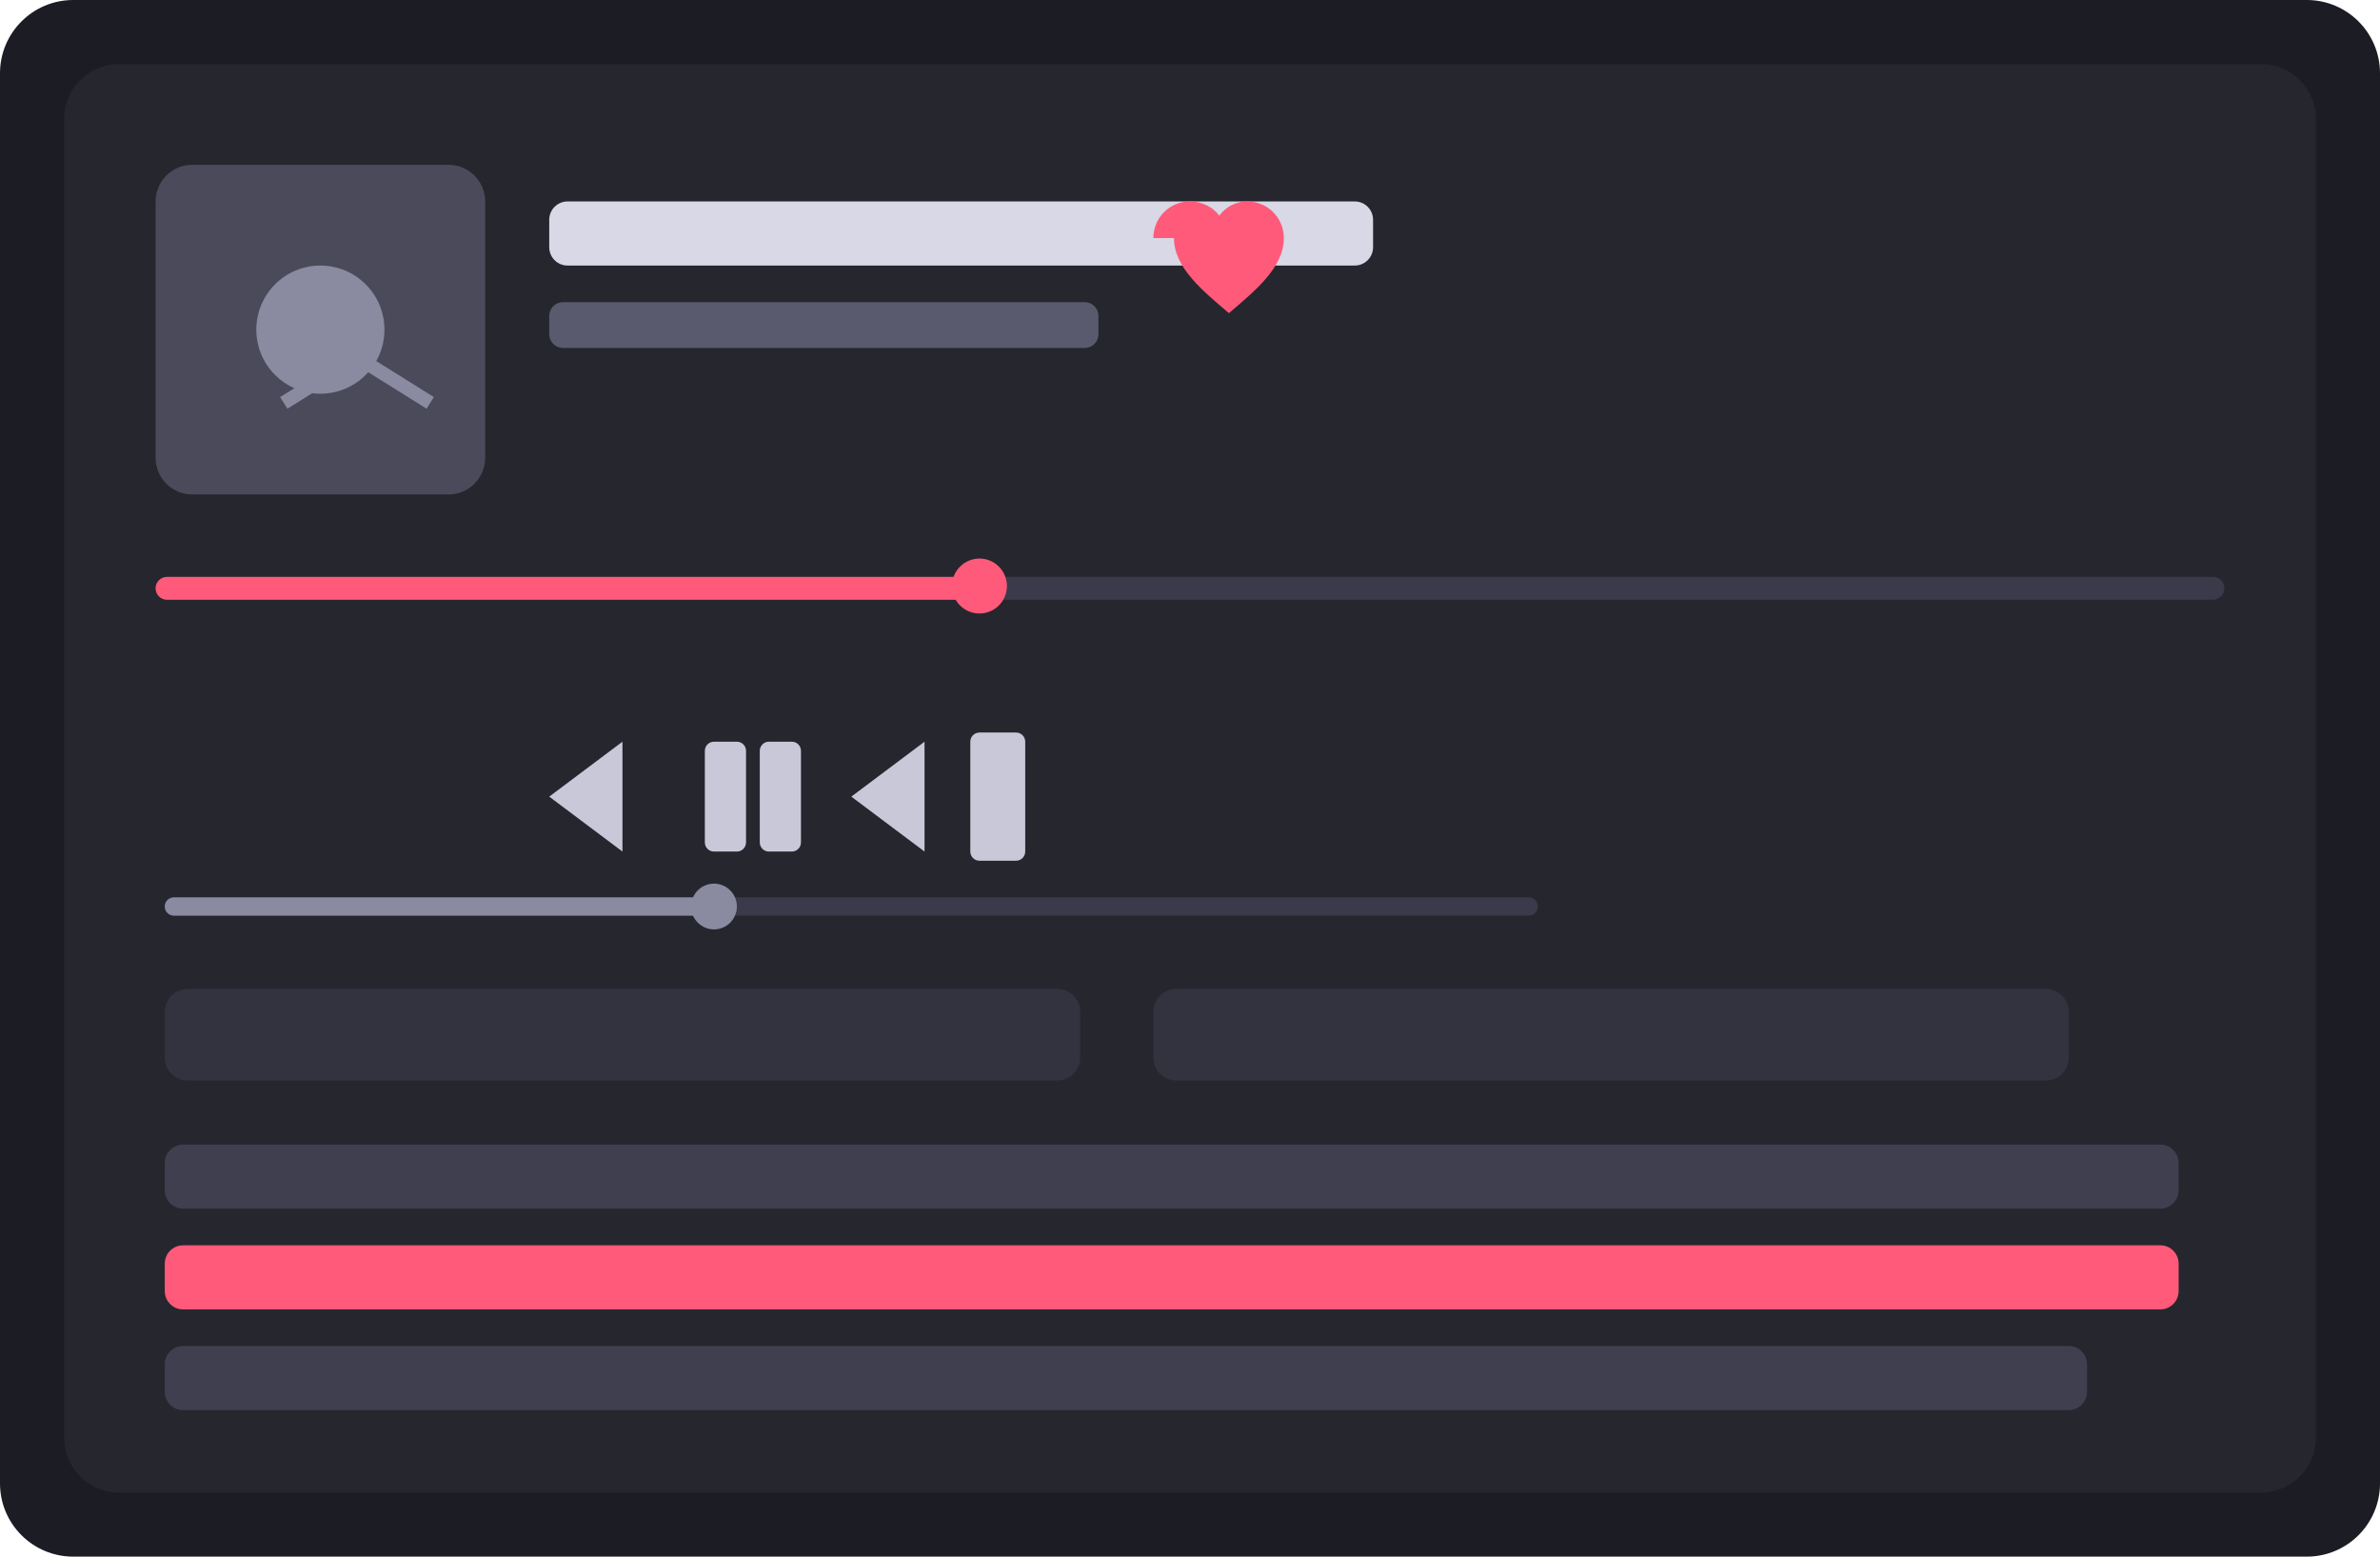
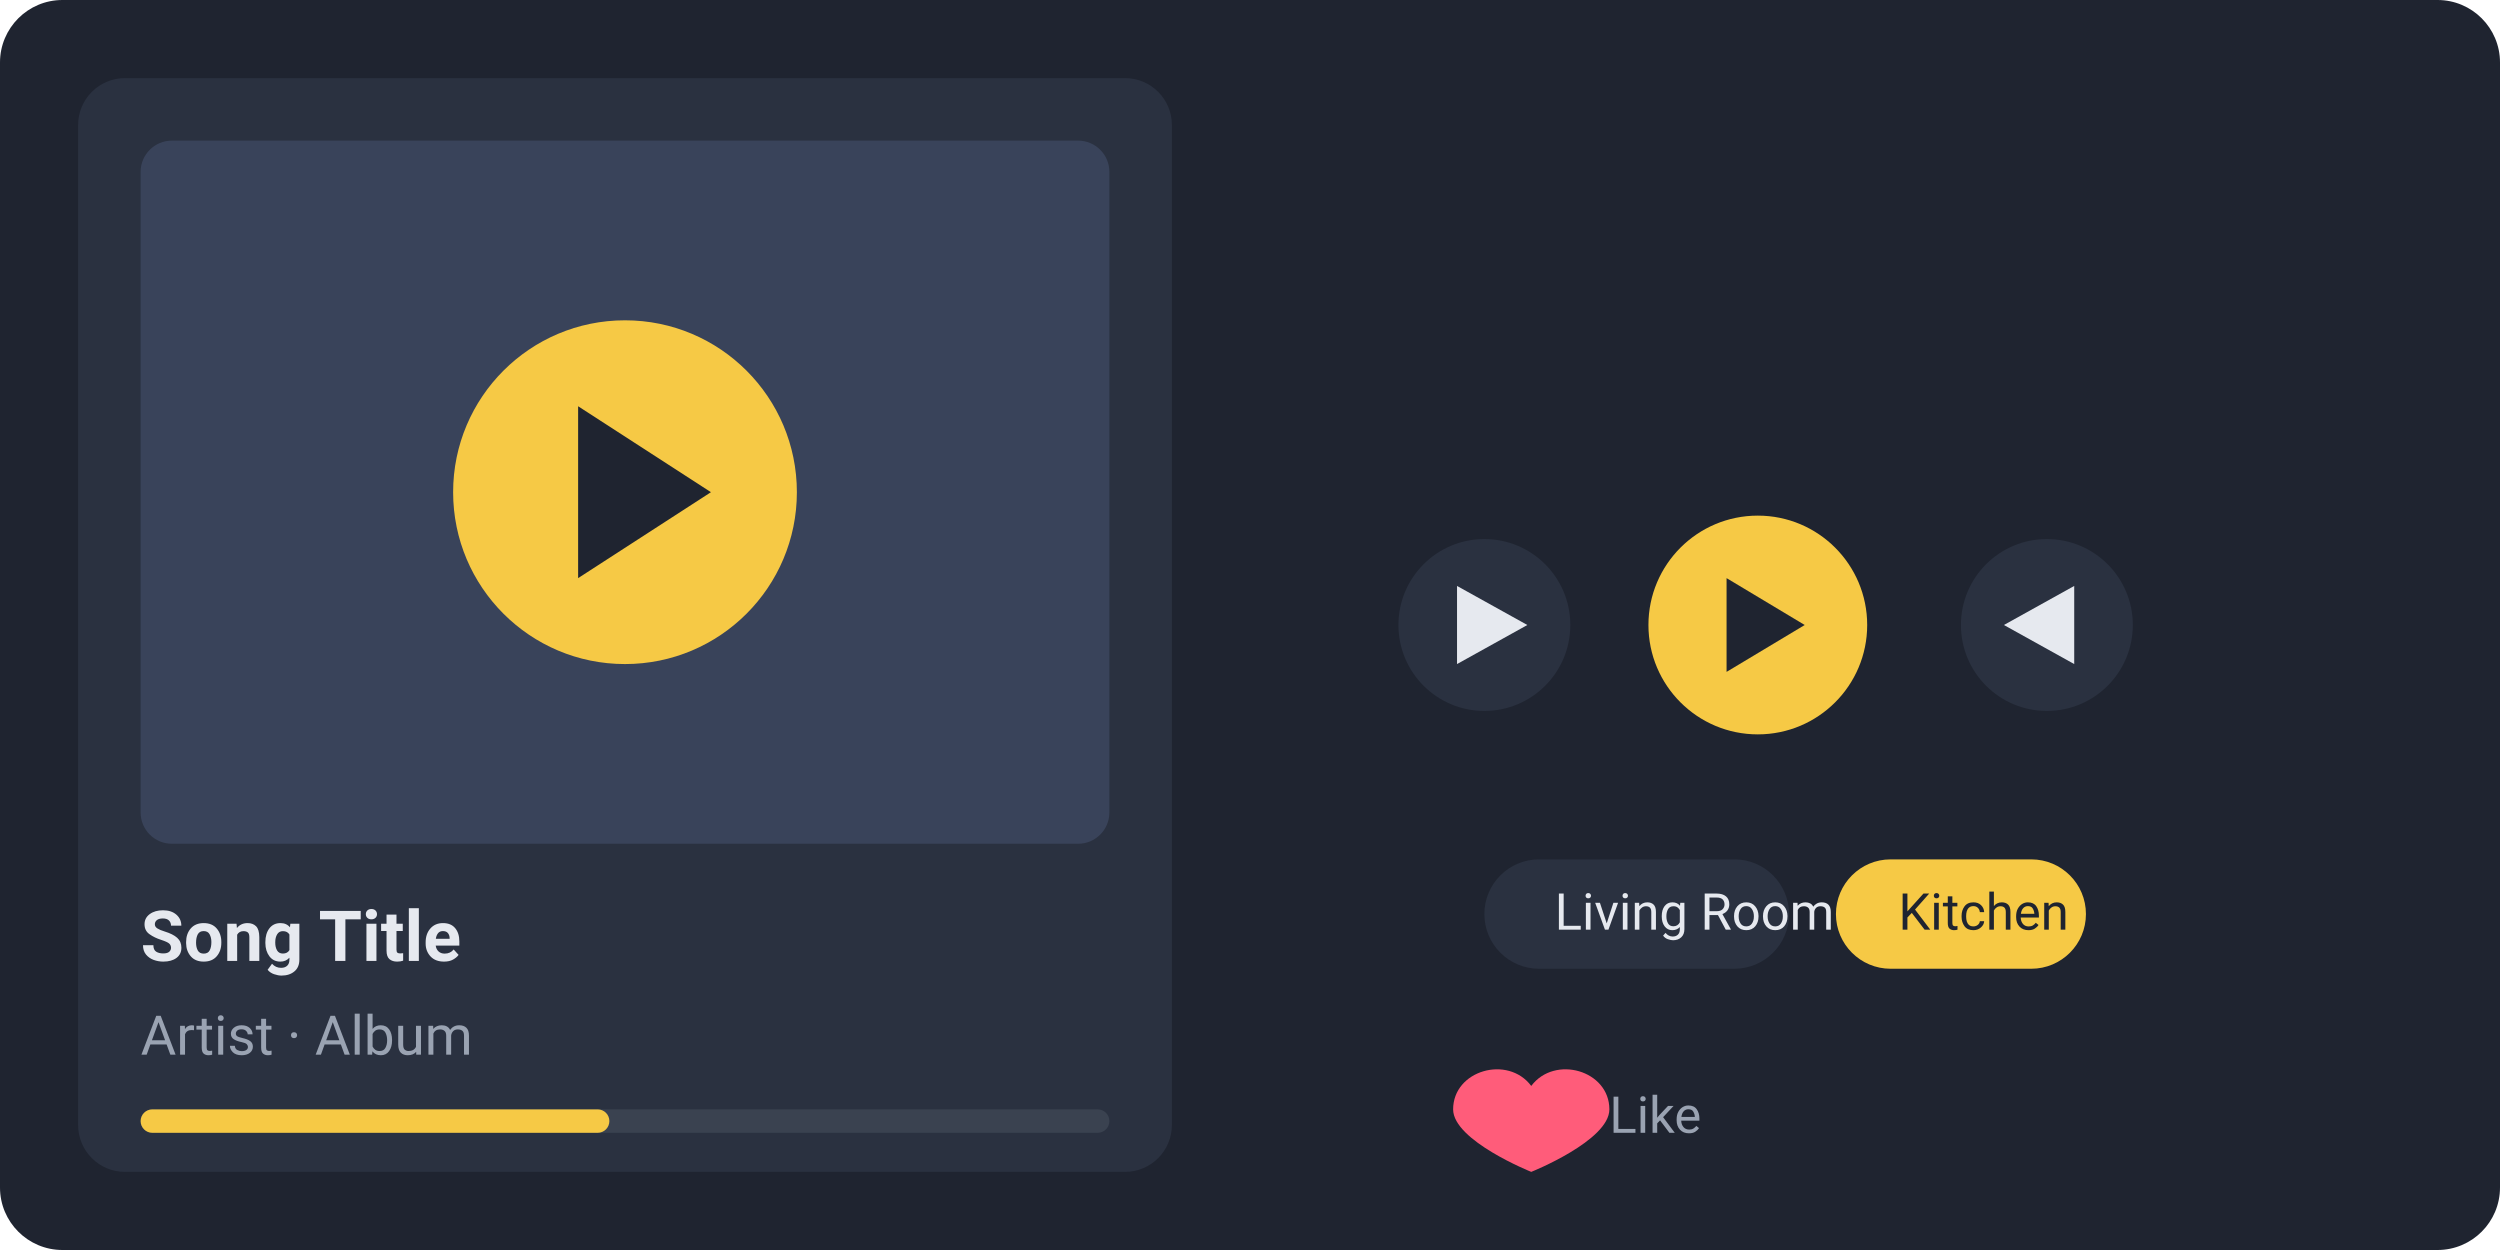
- <svg xmlns="http://www.w3.org/2000/svg" width="520" height="340" viewBox="0 0 520 340">
-   <rect x="0" y="0" width="520" height="340" rx="16" fill="#1c1c24" />
-   <rect x="14" y="14" width="492" height="312" rx="12" fill="#26262f" />
-   <rect x="34" y="36" width="72" height="72" rx="8" fill="#4a4a5a" />
-   <circle cx="70" cy="72" r="14" fill="#8a8aa0" />
-   <path d="M62 88l16-10 16 10" fill="none" stroke="#8a8aa0" stroke-width="3" />
-   <rect x="120" y="44" width="180" height="14" rx="4" fill="#d8d8e6" />
-   <rect x="120" y="66" width="120" height="10" rx="3" fill="#5a5a6e" />
-   <path d="M252 52c0-4.5 3.6-8 8-8 2.6 0 5 1.2 6.4 3.1C267.8 45.2 270 44 272.5 44c4.4 0 8 3.5 8 8 0 6.5-6.4 11.6-12 16.4-5.6-4.8-12-9.9-12-16.4z" fill="#ff5a7a" />
-   <rect x="34" y="126" width="452" height="5" rx="2.5" fill="#3a3a4a" />
-   <rect x="34" y="126" width="180" height="5" rx="2.5" fill="#ff5a7a" />
-   <circle cx="214" cy="128" r="6" fill="#ff5a7a" />
-   <g transform="translate(120 152)" fill="#c8c8d8">
-     <path d="M0 22l16-12v24z" />
-     <rect x="34" y="10" width="9" height="24" rx="2" />
-     <rect x="46" y="10" width="9" height="24" rx="2" />
-     <path d="M66 22l16-12v24z" />
-     <rect x="92" y="8" width="12" height="28" rx="2" />
+ <svg xmlns="http://www.w3.org/2000/svg" width="640" height="320" viewBox="0 0 640 320" font-family="-apple-system,Segoe UI,Roboto,Helvetica,Arial,sans-serif">
+   <rect width="640" height="320" rx="16" fill="#1f2430" />
+   <rect x="20" y="20" width="280" height="280" rx="12" fill="#2a3140" />
+   <rect x="36" y="36" width="248" height="180" rx="8" fill="#39435a" />
+   <circle cx="160" cy="126" r="44" fill="#f6c945" />
+   <path d="M148 104 v44 l34 -22 z" fill="#1f2430" />
+   <text x="36" y="246" fill="#e6e9ef" font-size="18" font-weight="600">Song Title</text>
+   <text x="36" y="270" fill="#9aa3b2" font-size="14">Artist · Album</text>
+   <rect x="36" y="284" width="248" height="6" rx="3" fill="#3a4250" />
+   <rect x="36" y="284" width="120" height="6" rx="3" fill="#f6c945" />
+   <g fill="#e6e9ef">
+     <circle cx="380" cy="160" r="22" fill="#2a3140" />
+     <path d="M373 150 l18 10 -18 10 z" fill="#e6e9ef" />
+     <circle cx="450" cy="160" r="28" fill="#f6c945" />
+     <path d="M442 148 v24 l20 -12 z" fill="#1f2430" />
+     <circle cx="524" cy="160" r="22" fill="#2a3140" />
+     <path d="M531 150 l-18 10 18 10 z" fill="#e6e9ef" />
  </g>
-   <rect x="36" y="196" width="300" height="4" rx="2" fill="#3a3a4a" />
-   <rect x="36" y="196" width="120" height="4" rx="2" fill="#8a8aa0" />
-   <circle cx="156" cy="198" r="5" fill="#8a8aa0" />
-   <rect x="36" y="216" width="200" height="20" rx="5" fill="#33333f" />
-   <rect x="252" y="216" width="200" height="20" rx="5" fill="#33333f" />
-   <rect x="36" y="250" width="440" height="14" rx="4" fill="#3f3f50" />
-   <rect x="36" y="272" width="440" height="14" rx="4" fill="#ff5a7a" />
-   <rect x="36" y="294" width="420" height="14" rx="4" fill="#3f3f50" />
+   <g font-size="13">
+     <rect x="380" y="220" width="78" height="28" rx="14" fill="#2a3140" />
+     <text x="398" y="238" fill="#e6e9ef">Living Room</text>
+     <rect x="470" y="220" width="64" height="28" rx="14" fill="#f6c945" />
+     <text x="486" y="238" fill="#1f2430">Kitchen</text>
+   </g>
+   <path d="M392 278 c-6 -8 -20 -4 -20 6 c0 8 20 16 20 16 c0 0 20 -8 20 -16 c0 -10 -14 -14 -20 -6 z" fill="#ff5c7a" />
+   <text x="412" y="290" fill="#9aa3b2" font-size="13">Like</text>
</svg>
